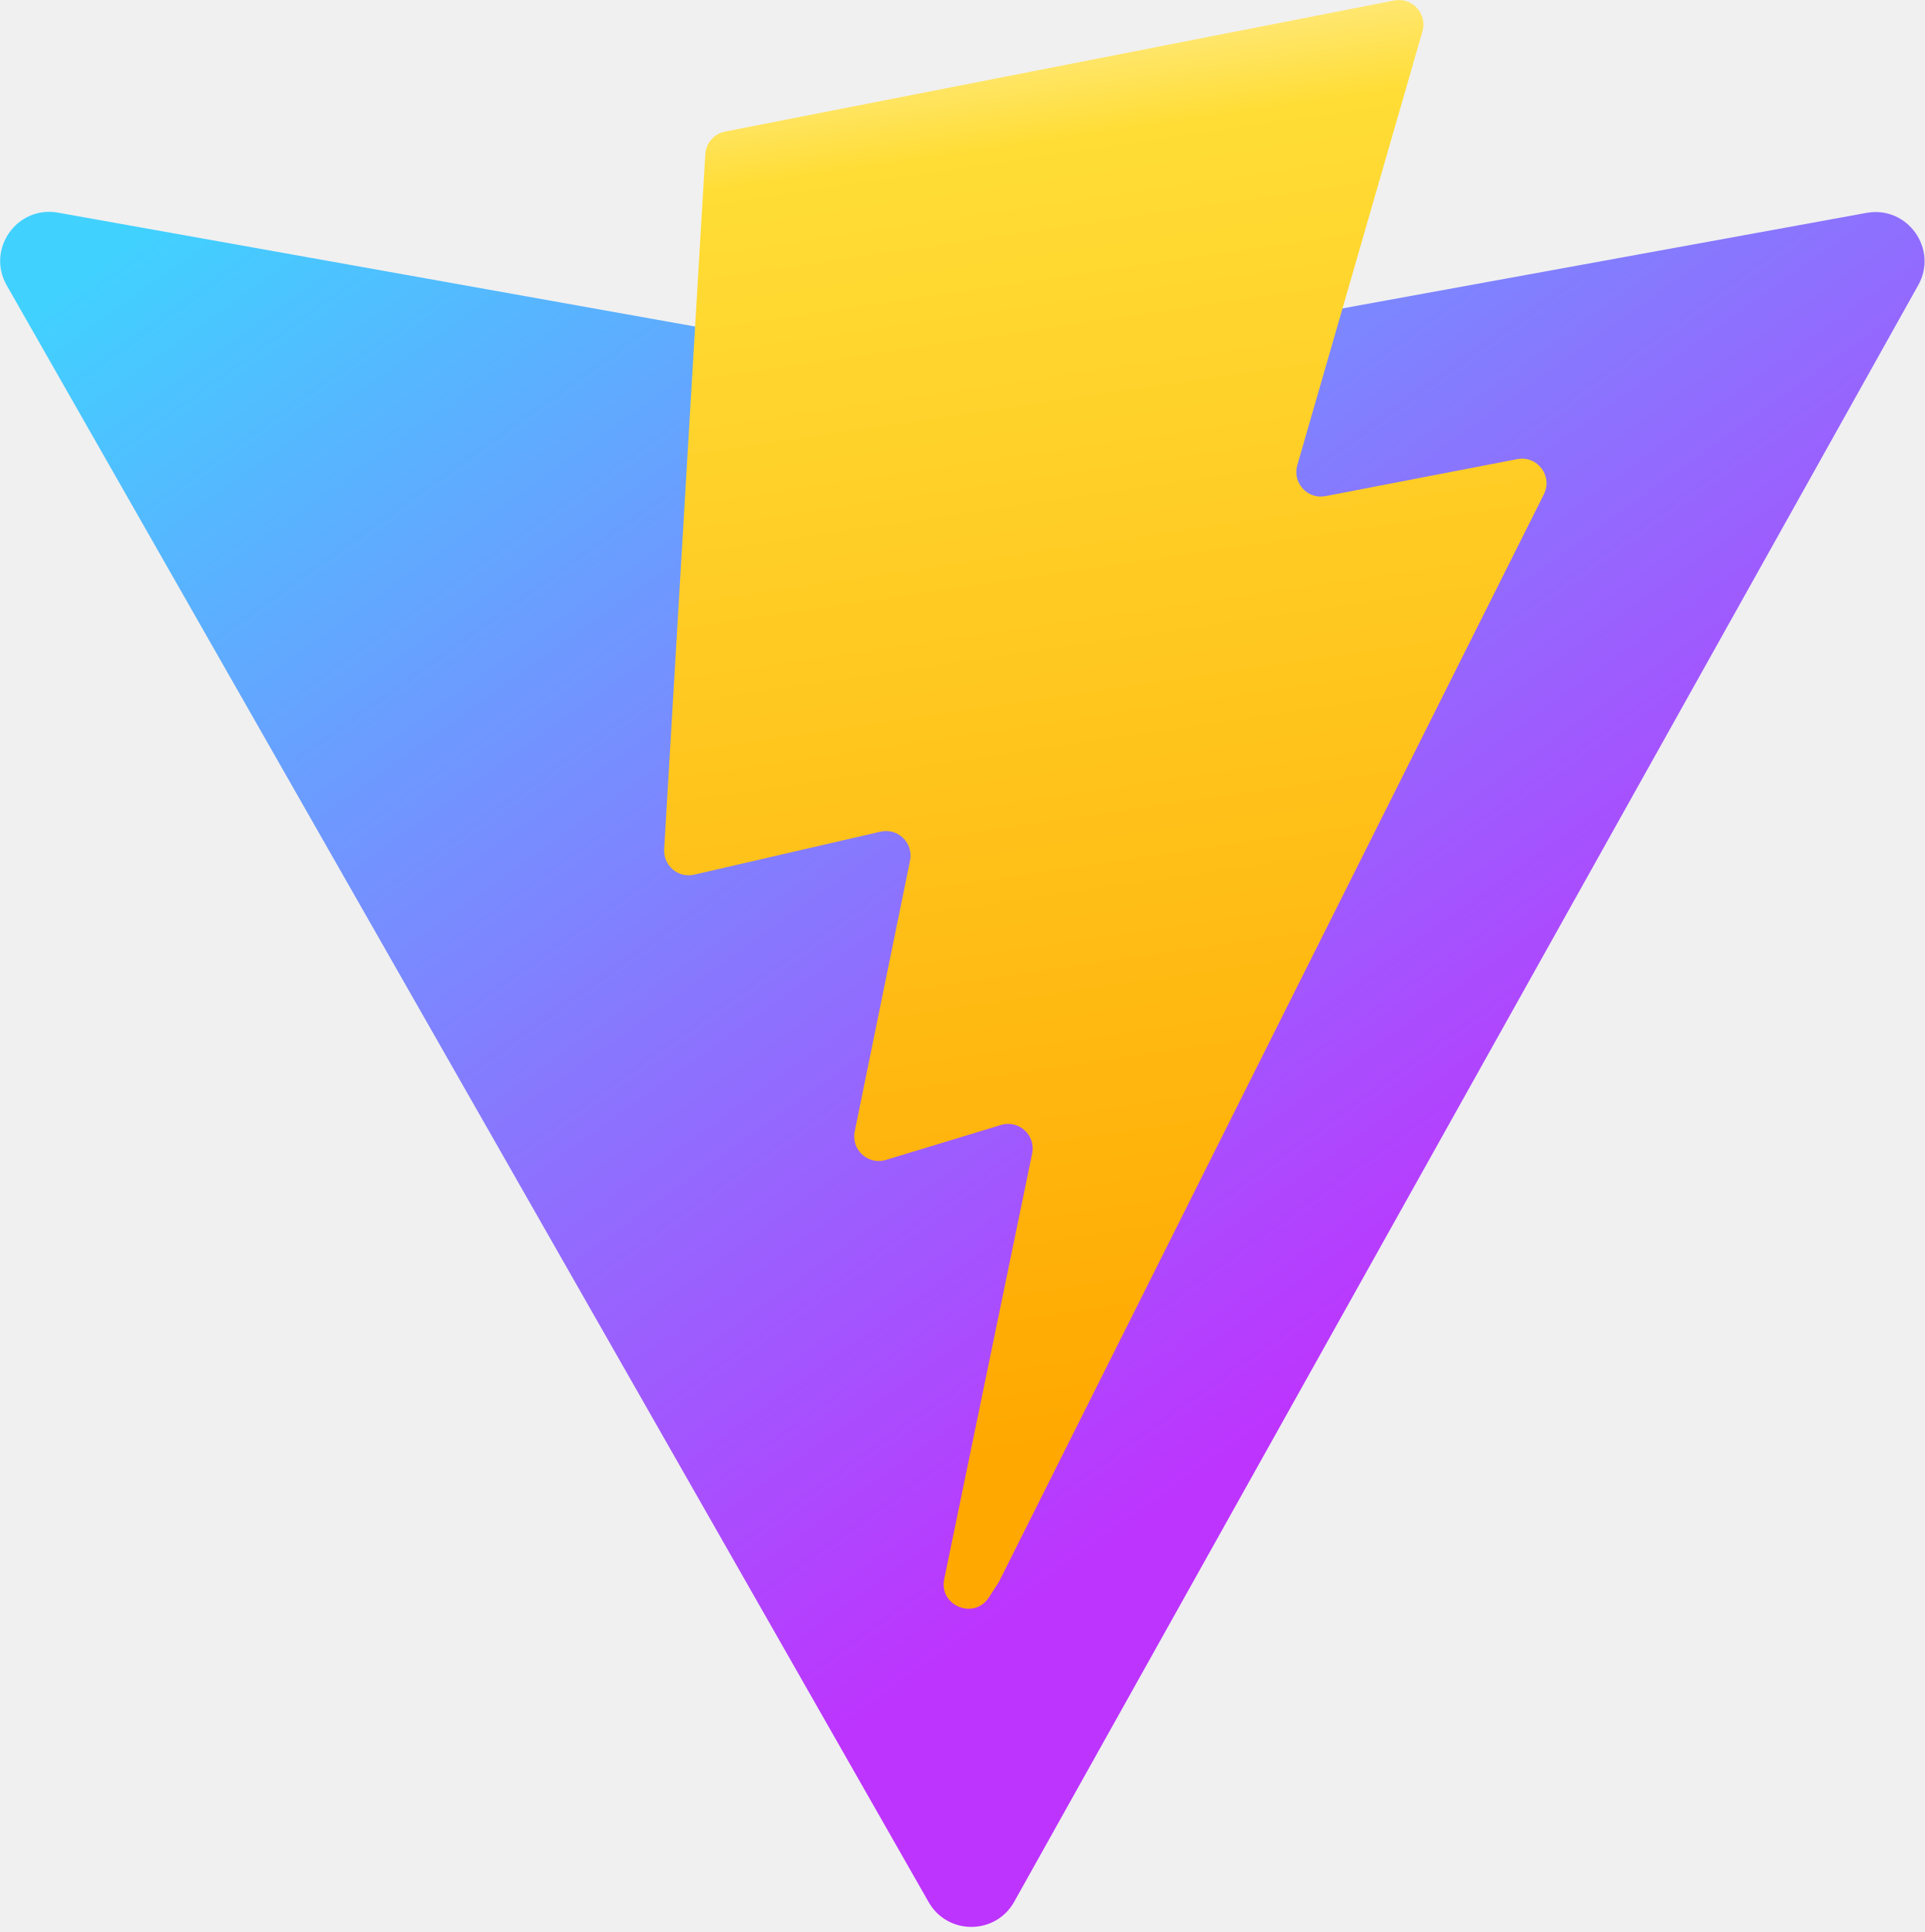
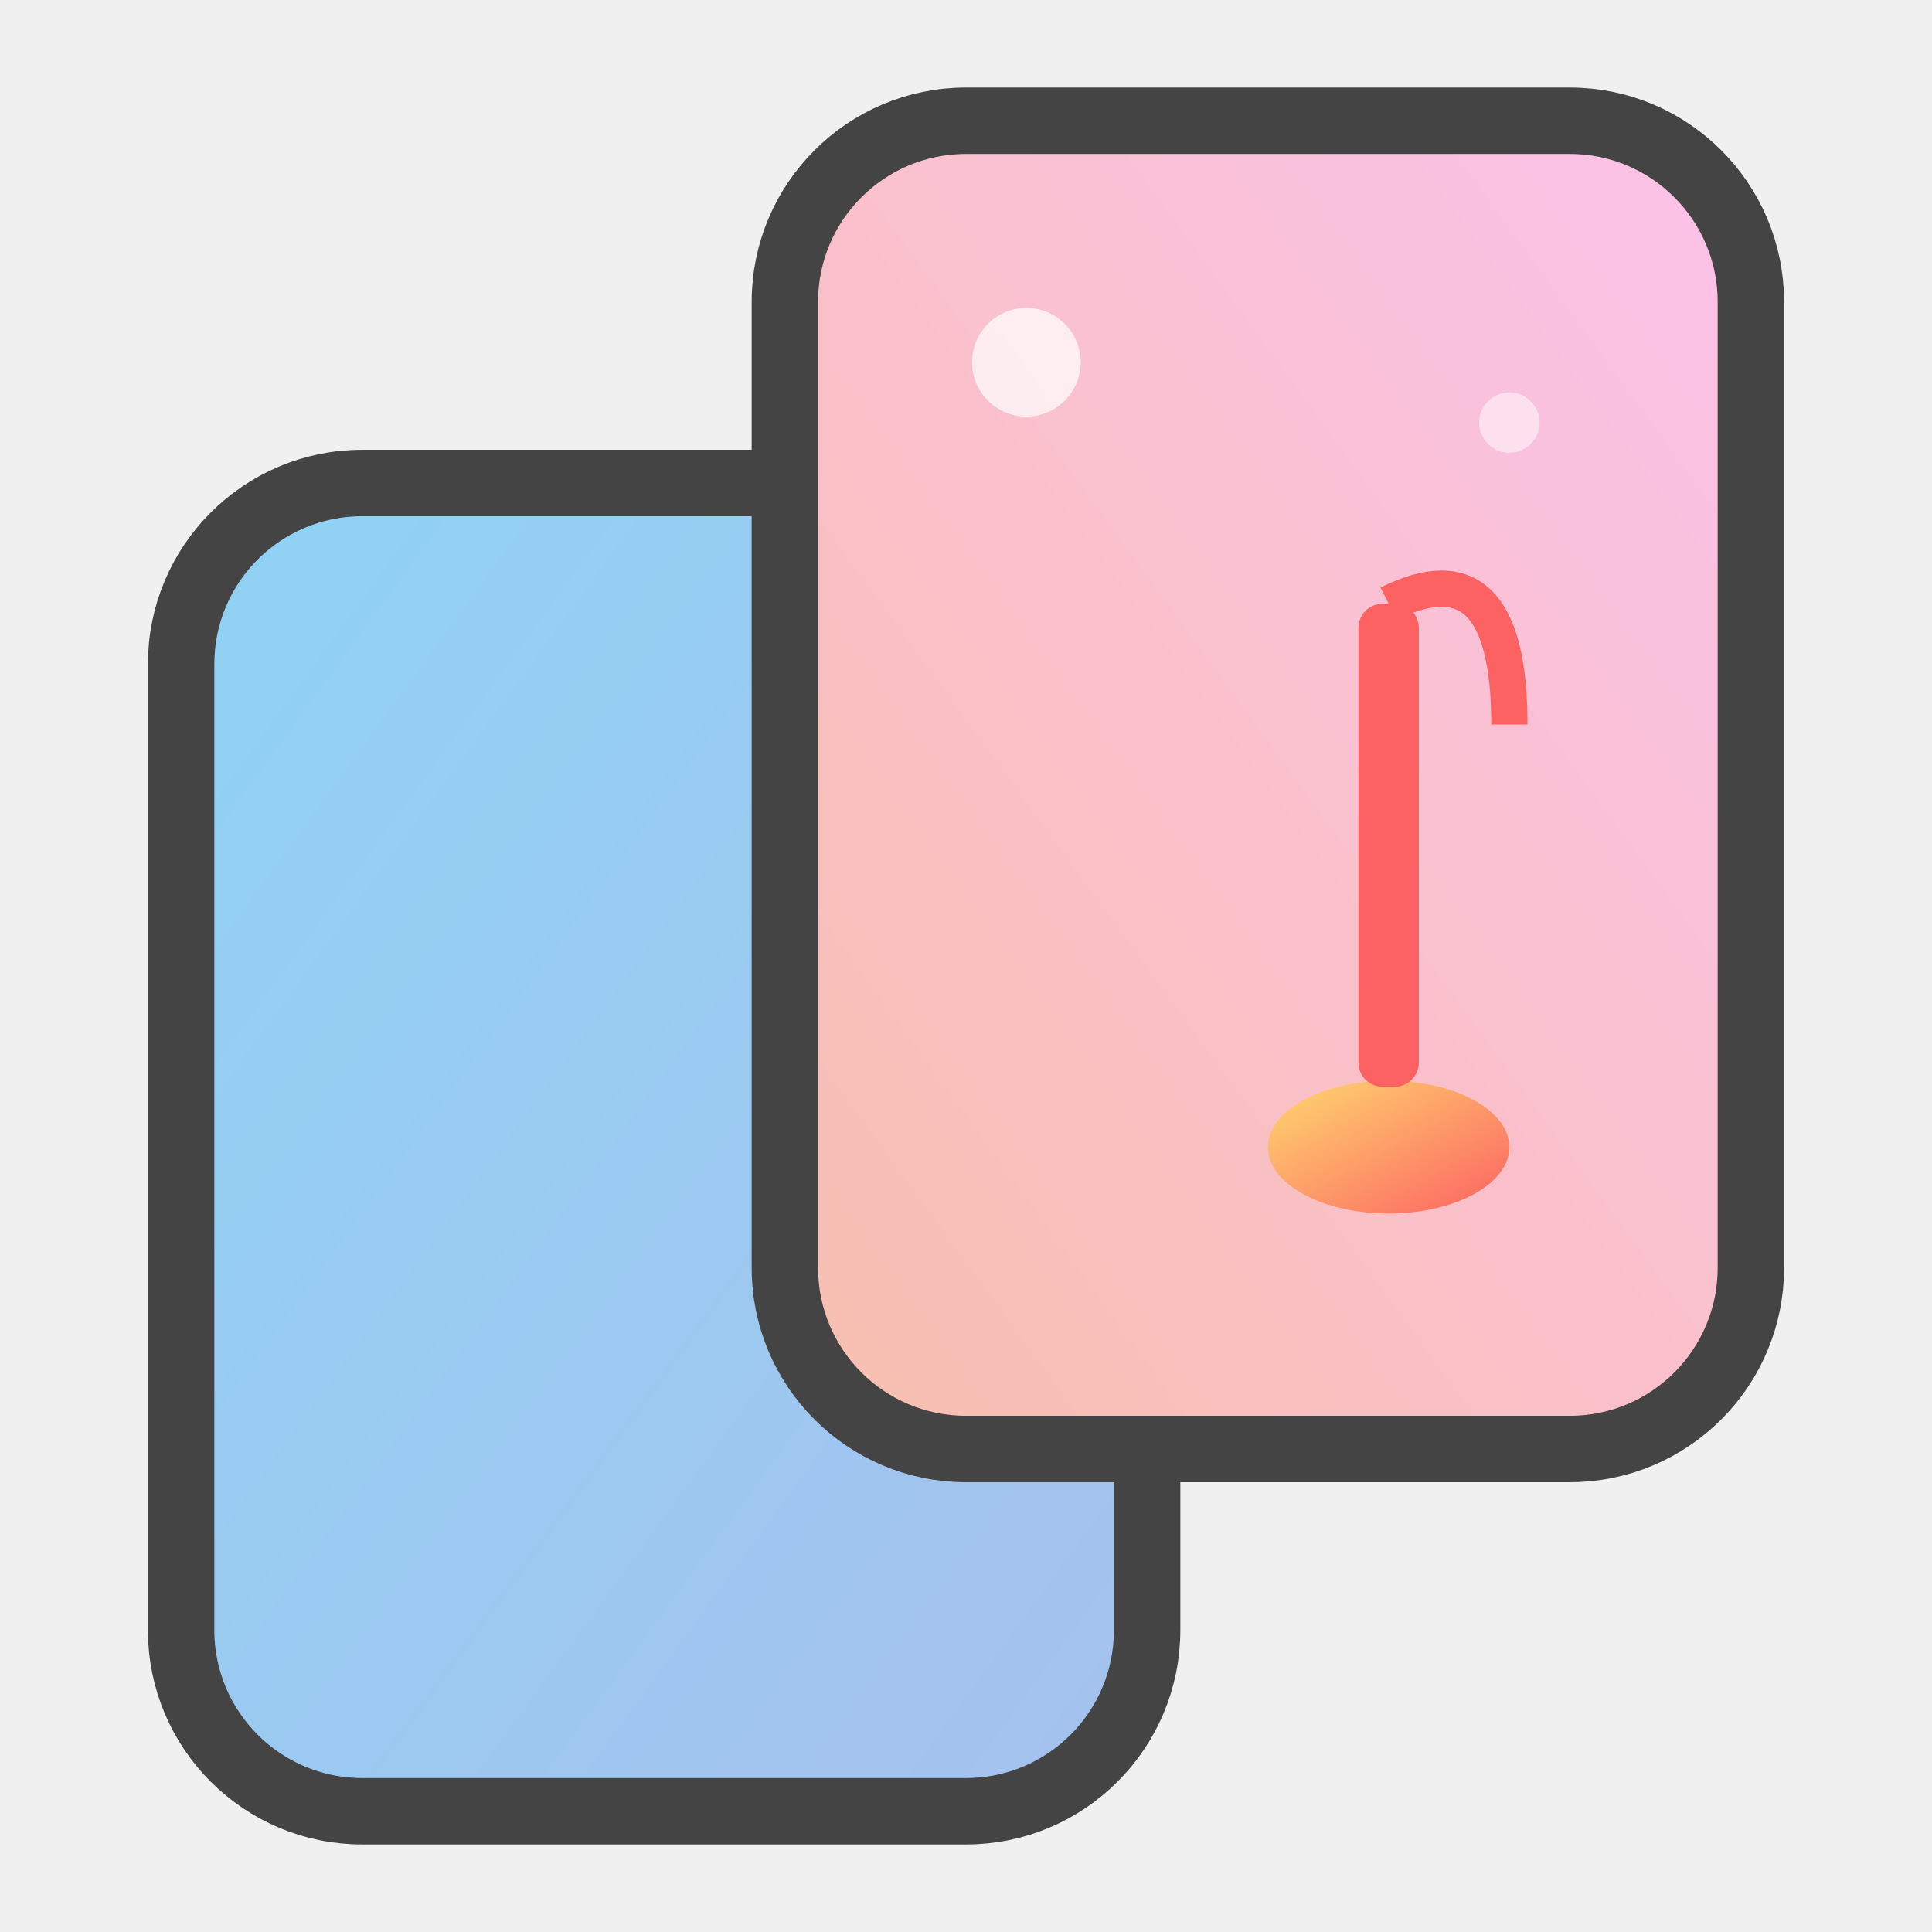
- <svg xmlns="http://www.w3.org/2000/svg" aria-hidden="true" role="img" class="iconify iconify--logos" width="31.88" height="32" preserveAspectRatio="xMidYMid meet" viewBox="0 0 256 257">
+ <svg xmlns="http://www.w3.org/2000/svg" width="32" height="32" viewBox="0 0 32 32" aria-hidden="true" role="img">
  <defs>
-     <linearGradient id="IconifyId1813088fe1fbc01fb466" x1="-.828%" x2="57.636%" y1="7.652%" y2="78.411%">
-       <stop offset="0%" stop-color="#41D1FF" />
-       <stop offset="100%" stop-color="#BD34FE" />
+     <linearGradient id="card1" x1="0" x2="1" y1="0" y2="1">
+       <stop offset="0%" stop-color="#8fd3f4" />
+       <stop offset="100%" stop-color="#a6c1ee" />
    </linearGradient>
-     <linearGradient id="IconifyId1813088fe1fbc01fb467" x1="43.376%" x2="50.316%" y1="2.242%" y2="89.03%">
-       <stop offset="0%" stop-color="#FFEA83" />
-       <stop offset="8.333%" stop-color="#FFDD35" />
-       <stop offset="100%" stop-color="#FFA800" />
+     <linearGradient id="card2" x1="1" x2="0" y1="0" y2="1">
+       <stop offset="0%" stop-color="#fbc2eb" />
+       <stop offset="100%" stop-color="#f8bfae" />
+     </linearGradient>
+     <linearGradient id="note" x1="0" x2="1" y1="0" y2="1">
+       <stop offset="0%" stop-color="#ffd86f" />
+       <stop offset="100%" stop-color="#fc6262" />
    </linearGradient>
  </defs>
-   <path fill="url(#IconifyId1813088fe1fbc01fb466)" d="M255.153 37.938L134.897 252.976c-2.483 4.44-8.862 4.466-11.382.048L.875 37.958c-2.746-4.814 1.371-10.646 6.827-9.67l120.385 21.517a6.537 6.537 0 0 0 2.322-.004l117.867-21.483c5.438-.991 9.574 4.796 6.877 9.62Z" />
-   <path fill="url(#IconifyId1813088fe1fbc01fb467)" d="M185.432.063L96.44 17.501a3.268 3.268 0 0 0-2.634 3.014l-5.474 92.456a3.268 3.268 0 0 0 3.997 3.378l24.777-5.718c2.318-.535 4.413 1.507 3.936 3.838l-7.361 36.047c-.495 2.426 1.782 4.5 4.151 3.78l15.304-4.649c2.372-.72 4.652 1.36 4.15 3.788l-11.698 56.621c-.732 3.542 3.979 5.473 5.943 2.437l1.313-2.028l72.516-144.72c1.215-2.423-.88-5.186-3.54-4.672l-25.505 4.922c-2.396.462-4.435-1.77-3.759-4.114l16.646-57.705c.677-2.35-1.37-4.583-3.769-4.113Z" />
+   <rect x="3" y="8" width="16" height="22" rx="3" fill="url(#card1)" stroke="#444" stroke-width="1.1" />
+   <rect x="13" y="2" width="16" height="22" rx="3" fill="url(#card2)" stroke="#444" stroke-width="1.1" />
+   <g>
+     <ellipse cx="23" cy="19" rx="2" ry="1.1" fill="url(#note)" />
+     <rect x="22.5" y="10" width="1" height="8" rx="0.4" fill="#fc6262" />
+     <path d="M23 10 Q25 9, 25 12" stroke="#fc6262" stroke-width="0.6" fill="none" />
+   </g>
+   <circle cx="17" cy="6" r="0.9" fill="#fff" opacity="0.7" />
+   <circle cx="25" cy="7" r="0.5" fill="#fff" opacity="0.5" />
</svg>
